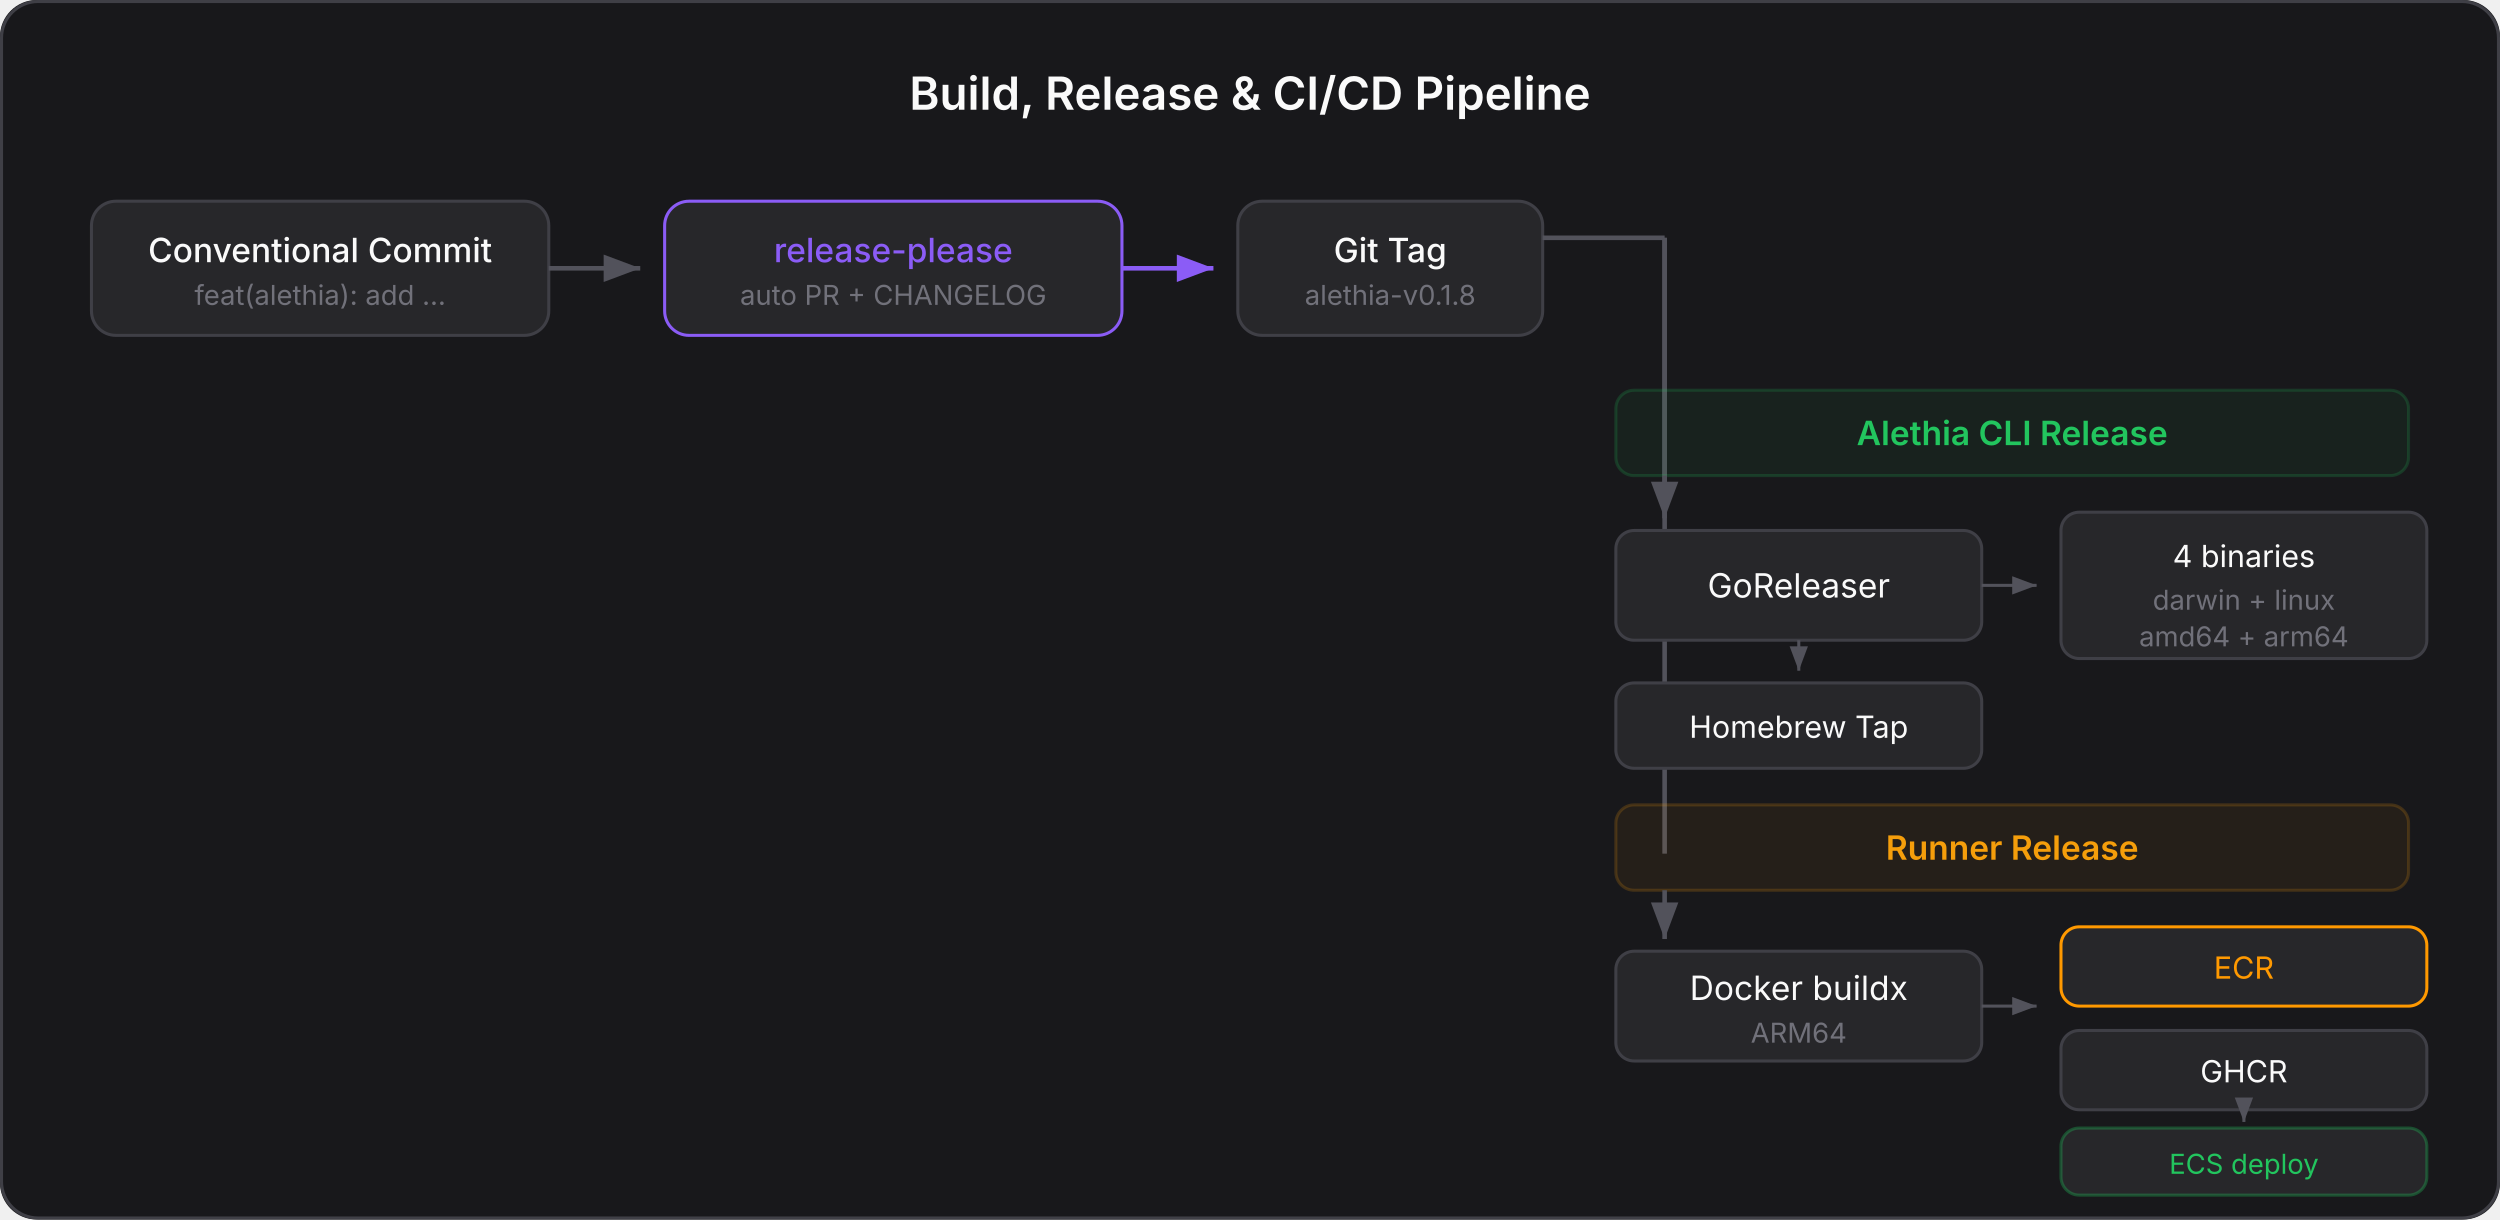
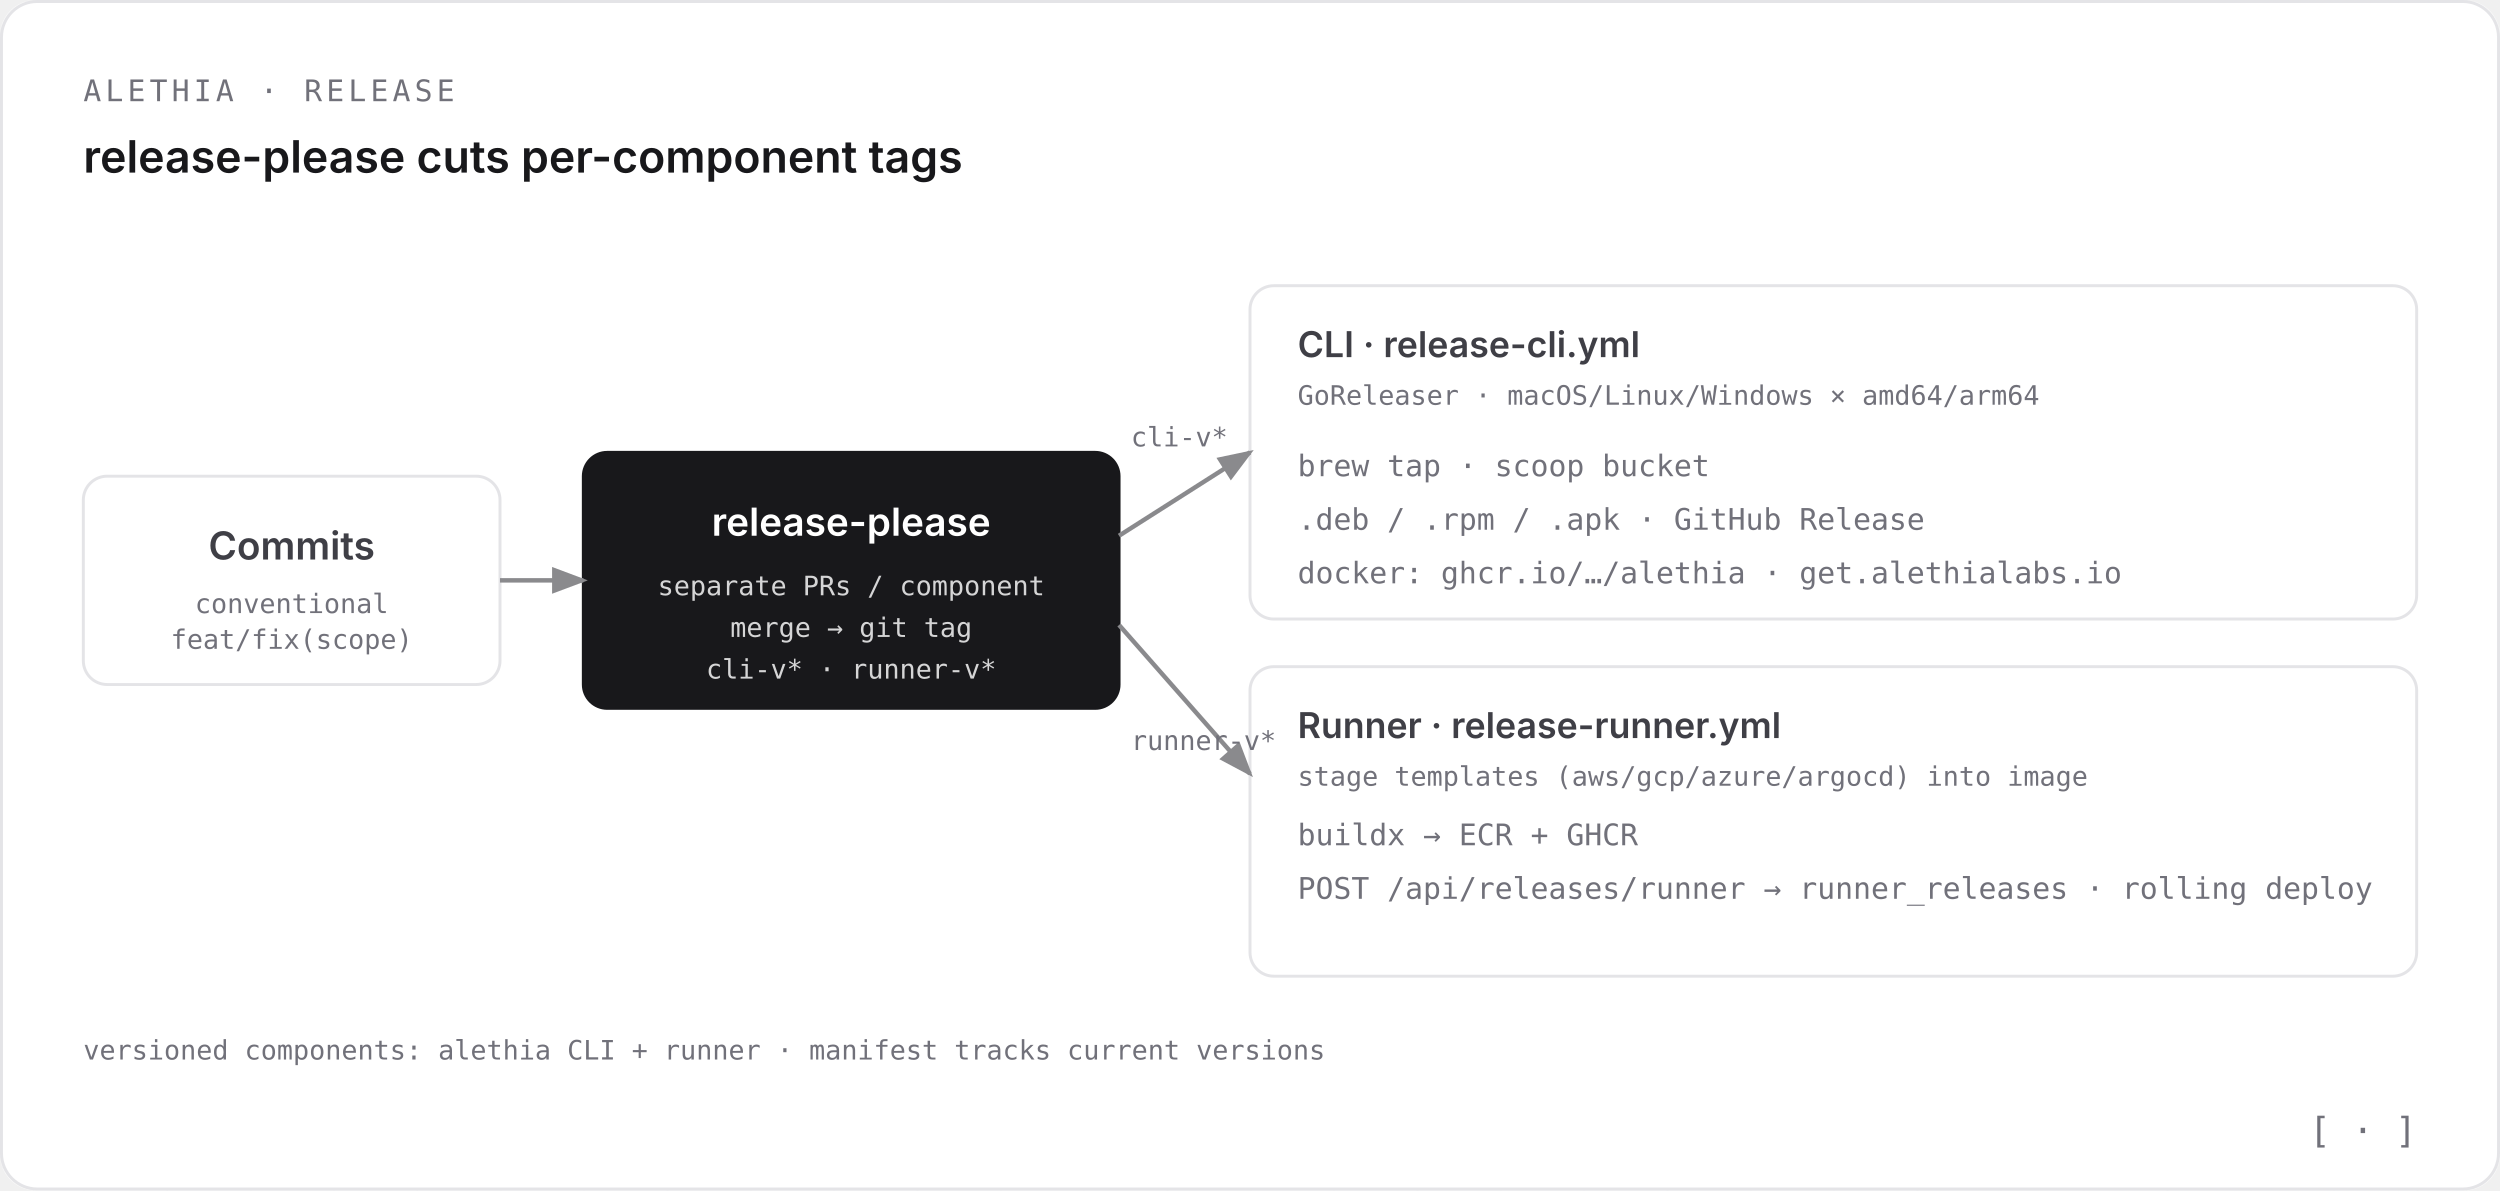
- <svg xmlns="http://www.w3.org/2000/svg" viewBox="0 0 820 400" width="100%" fill="none">
+ <svg xmlns="http://www.w3.org/2000/svg" viewBox="0 0 840 400" width="100%" role="img" aria-label="Release system: release-please cuts per-component tags that trigger the CLI GoReleaser pipeline and the runner image build">
+   <style>
+     .d-bg{fill:#fafafa}.d-surface{fill:#fff;stroke:#e4e4e7;stroke-width:1}.d-surface2{fill:#f4f4f5;stroke:#e4e4e7;stroke-width:1}.d-emph{fill:#18181b;stroke:#18181b}
+     .d-title{fill:#18181b}.d-label{fill:#3f3f46}.d-sub{fill:#71717a}.d-emph-text{fill:#fff}
+     .d-eyebrow{fill:#71717a;letter-spacing:.14em}.d-edge{stroke:#8a8a8d;stroke-width:1.5;fill:none}
+     .d-edge-fill{fill:#8a8a8d}.d-grid{stroke:#f0f0f1;stroke-width:1}
+     text{font-family:'Geist',ui-sans-serif,system-ui,-apple-system,'Segoe UI',sans-serif}
+     .mono{font-family:'Geist Mono',ui-monospace,SFMono-Regular,Menlo,monospace}
+     @media (prefers-color-scheme:dark){
+       .d-bg{fill:#101012}.d-surface{fill:#18181b;stroke:#2c2c30}.d-surface2{fill:#202023;stroke:#2c2c30}.d-emph{fill:#fafafa;stroke:#fafafa}
+       .d-title{fill:#fafafa}.d-label{fill:#d4d4d8}.d-sub{fill:#8a8a8d}.d-emph-text{fill:#18181b}
+       .d-eyebrow{fill:#8a8a8d}.d-edge{stroke:#71717a}.d-edge-fill{fill:#71717a}.d-grid{stroke:#1a1a1d}
+     }
+   </style>
  <defs>
-     <marker id="arrow" markerWidth="8" markerHeight="6" refX="8" refY="3" orient="auto">
-       <path d="M0,0 L8,3 L0,6" fill="#52525B" />
-     </marker>
-     <marker id="arrow-accent" markerWidth="8" markerHeight="6" refX="8" refY="3" orient="auto">
-       <path d="M0,0 L8,3 L0,6" fill="#8B5CF6" />
+     <pattern id="grid" width="28" height="28" patternUnits="userSpaceOnUse">
+       <path class="d-grid" d="M28 0 H0 V28" fill="none" />
+     </pattern>
+     <marker id="ar" markerWidth="8" markerHeight="8" refX="7" refY="3" orient="auto">
+       <path class="d-edge-fill" d="M0,0 L8,3 L0,6" />
    </marker>
  </defs>
-   <rect width="820" height="400" rx="12" fill="#18181B" />
-   <rect x="0.5" y="0.5" width="819" height="399" rx="12" fill="none" stroke="#3F3F46" />
-   <text x="410" y="36" text-anchor="middle" font-family="Inter, system-ui, sans-serif" font-size="15" font-weight="600" fill="#FAFAFA">Build, Release &amp; CI/CD Pipeline</text>
-   <rect x="30" y="66" width="150" height="44" rx="8" fill="#27272A" stroke="#3F3F46" />
-   <text x="105" y="86" text-anchor="middle" font-family="Inter, system-ui, sans-serif" font-size="11" font-weight="500" fill="#FAFAFA">Conventional Commit</text>
-   <text x="105" y="100" text-anchor="middle" font-family="Inter, system-ui, sans-serif" font-size="9" fill="#71717A">feat(alethia): add …</text>
-   <line x1="180" y1="88" x2="210" y2="88" stroke="#52525B" stroke-width="1.5" marker-end="url(#arrow)" />
-   <rect x="218" y="66" width="150" height="44" rx="8" fill="#27272A" stroke="#8B5CF6" />
-   <text x="293" y="86" text-anchor="middle" font-family="Inter, system-ui, sans-serif" font-size="11" font-weight="500" fill="#8B5CF6">release-please</text>
-   <text x="293" y="100" text-anchor="middle" font-family="Inter, system-ui, sans-serif" font-size="9" fill="#71717A">auto PR + CHANGELOG</text>
-   <line x1="368" y1="88" x2="398" y2="88" stroke="#8B5CF6" stroke-width="1.5" marker-end="url(#arrow-accent)" />
-   <rect x="406" y="66" width="100" height="44" rx="8" fill="#27272A" stroke="#3F3F46" />
-   <text x="456" y="86" text-anchor="middle" font-family="Inter, system-ui, sans-serif" font-size="11" font-weight="500" fill="#FAFAFA">Git Tag</text>
-   <text x="456" y="100" text-anchor="middle" font-family="Inter, system-ui, sans-serif" font-size="9" fill="#71717A">alethia-v0.1.8</text>
-   <line x1="506" y1="78" x2="546" y2="78" stroke="#52525B" stroke-width="1.5" />
-   <line x1="546" y1="78" x2="546" y2="156" stroke="#52525B" stroke-width="1.5" />
-   <line x1="546" y1="78" x2="546" y2="280" stroke="#52525B" stroke-width="1.5" />
-   <rect x="530" y="128" width="260" height="28" rx="6" fill="#22C55E10" stroke="#22C55E30" />
-   <text x="660" y="146" text-anchor="middle" font-family="Inter, system-ui, sans-serif" font-size="11" font-weight="600" fill="#22C55E">Alethia CLI Release</text>
-   <line x1="546" y1="156" x2="546" y2="170" stroke="#52525B" stroke-width="1.5" marker-end="url(#arrow)" />
-   <rect x="530" y="174" width="120" height="36" rx="6" fill="#27272A" stroke="#3F3F46" />
-   <text x="590" y="196" text-anchor="middle" font-family="Inter, system-ui, sans-serif" font-size="11" fill="#FAFAFA">GoReleaser</text>
-   <line x1="650" y1="192" x2="668" y2="192" stroke="#52525B" stroke-width="1" marker-end="url(#arrow)" />
-   <rect x="676" y="168" width="120" height="48" rx="6" fill="#27272A" stroke="#3F3F46" />
-   <text x="736" y="186" text-anchor="middle" font-family="Inter, system-ui, sans-serif" font-size="10" fill="#FAFAFA">4 binaries</text>
-   <text x="736" y="200" text-anchor="middle" font-family="Inter, system-ui, sans-serif" font-size="9" fill="#71717A">darwin + linux</text>
-   <text x="736" y="212" text-anchor="middle" font-family="Inter, system-ui, sans-serif" font-size="9" fill="#71717A">amd64 + arm64</text>
-   <rect x="530" y="224" width="120" height="28" rx="6" fill="#27272A" stroke="#3F3F46" />
-   <text x="590" y="242" text-anchor="middle" font-family="Inter, system-ui, sans-serif" font-size="10" fill="#FAFAFA">Homebrew Tap</text>
-   <line x1="590" y1="210" x2="590" y2="220" stroke="#52525B" stroke-width="1" marker-end="url(#arrow)" />
-   <rect x="530" y="264" width="260" height="28" rx="6" fill="#F59E0B10" stroke="#F59E0B30" />
-   <text x="660" y="282" text-anchor="middle" font-family="Inter, system-ui, sans-serif" font-size="11" font-weight="600" fill="#F59E0B">Runner Release</text>
-   <line x1="546" y1="292" x2="546" y2="308" stroke="#52525B" stroke-width="1.5" marker-end="url(#arrow)" />
-   <rect x="530" y="312" width="120" height="36" rx="6" fill="#27272A" stroke="#3F3F46" />
-   <text x="590" y="328" text-anchor="middle" font-family="Inter, system-ui, sans-serif" font-size="11" fill="#FAFAFA">Docker buildx</text>
-   <text x="590" y="342" text-anchor="middle" font-family="Inter, system-ui, sans-serif" font-size="9" fill="#71717A">ARM64</text>
-   <line x1="650" y1="330" x2="668" y2="330" stroke="#52525B" stroke-width="1" marker-end="url(#arrow)" />
-   <rect x="676" y="304" width="120" height="26" rx="6" fill="#27272A" stroke="#FF9900" />
-   <text x="736" y="321" text-anchor="middle" font-family="Inter, system-ui, sans-serif" font-size="10" fill="#FF9900">ECR</text>
-   <rect x="676" y="338" width="120" height="26" rx="6" fill="#27272A" stroke="#3F3F46" />
-   <text x="736" y="355" text-anchor="middle" font-family="Inter, system-ui, sans-serif" font-size="10" fill="#FAFAFA">GHCR</text>
-   <rect x="676" y="370" width="120" height="22" rx="6" fill="#27272A" stroke="#22C55E50" />
-   <text x="736" y="385" text-anchor="middle" font-family="Inter, system-ui, sans-serif" font-size="9" fill="#22C55E">ECS deploy</text>
-   <line x1="736" y1="364" x2="736" y2="368" stroke="#52525B" stroke-width="1" marker-end="url(#arrow)" />
+   <rect class="d-bg" x="0" y="0" width="840" height="400" rx="12" />
+   <rect x="0" y="0" width="840" height="400" rx="12" fill="url(#grid)" />
+   <rect class="d-surface" x="0.5" y="0.5" width="839" height="399" rx="12" fill="none" />
+   <text class="d-eyebrow mono" x="28" y="34" font-size="10">ALETHIA · RELEASE</text>
+   <text class="d-title" x="28" y="58" font-size="15" font-weight="600">release-please cuts per-component tags</text>
+   <rect class="d-surface" x="28" y="160" width="140" height="70" rx="8" />
+   <text class="d-label" x="98" y="188" text-anchor="middle" font-size="13" font-weight="600">Commits</text>
+   <text class="d-sub mono" x="98" y="206" text-anchor="middle" font-size="9">conventional</text>
+   <text class="d-sub mono" x="98" y="218" text-anchor="middle" font-size="9">feat/fix(scope)</text>
+   <rect class="d-emph" x="196" y="152" width="180" height="86" rx="8" />
+   <text class="d-emph-text" x="286" y="180" text-anchor="middle" font-size="13" font-weight="600">release-please</text>
+   <text class="d-emph-text mono" x="286" y="200" text-anchor="middle" font-size="9" opacity="0.82">separate PRs / component</text>
+   <text class="d-emph-text mono" x="286" y="214" text-anchor="middle" font-size="9" opacity="0.82">merge → git tag</text>
+   <text class="d-emph-text mono" x="286" y="228" text-anchor="middle" font-size="9" opacity="0.82">cli-v* · runner-v*</text>
+   <line class="d-edge" x1="168" y1="195" x2="196" y2="195" marker-end="url(#ar)" />
+   <rect class="d-surface" x="420" y="96" width="392" height="112" rx="8" />
+   <text class="d-label" x="436" y="120" font-size="12" font-weight="600">CLI · release-cli.yml</text>
+   <text class="d-sub mono" x="436" y="136" font-size="9">GoReleaser · macOS/Linux/Windows × amd64/arm64</text>
+   <text class="d-sub mono" x="436" y="160" font-size="10">brew tap · scoop bucket</text>
+   <text class="d-sub mono" x="436" y="178" font-size="10">.deb / .rpm / .apk · GitHub Release</text>
+   <text class="d-sub mono" x="436" y="196" font-size="10">docker: ghcr.io/…/alethia · get.alethialabs.io</text>
+   <rect class="d-surface" x="420" y="224" width="392" height="104" rx="8" />
+   <text class="d-label" x="436" y="248" font-size="12" font-weight="600">Runner · release-runner.yml</text>
+   <text class="d-sub mono" x="436" y="264" font-size="9">stage templates (aws/gcp/azure/argocd) into image</text>
+   <text class="d-sub mono" x="436" y="284" font-size="10">buildx → ECR + GHCR</text>
+   <text class="d-sub mono" x="436" y="302" font-size="10">POST /api/releases/runner → runner_releases · rolling deploy</text>
+   <line class="d-edge" x1="376" y1="180" x2="420" y2="152" marker-end="url(#ar)" />
+   <text class="d-sub mono" x="380" y="150" font-size="9">cli-v*</text>
+   <line class="d-edge" x1="376" y1="210" x2="420" y2="260" marker-end="url(#ar)" />
+   <text class="d-sub mono" x="380" y="252" font-size="9">runner-v*</text>
+   <text class="d-sub mono" x="28" y="356" font-size="9">versioned components: alethia CLI + runner · manifest tracks current versions</text>
+   <text class="d-sub mono" x="812" y="384" text-anchor="end" font-size="12">[ · ]</text>
</svg>
